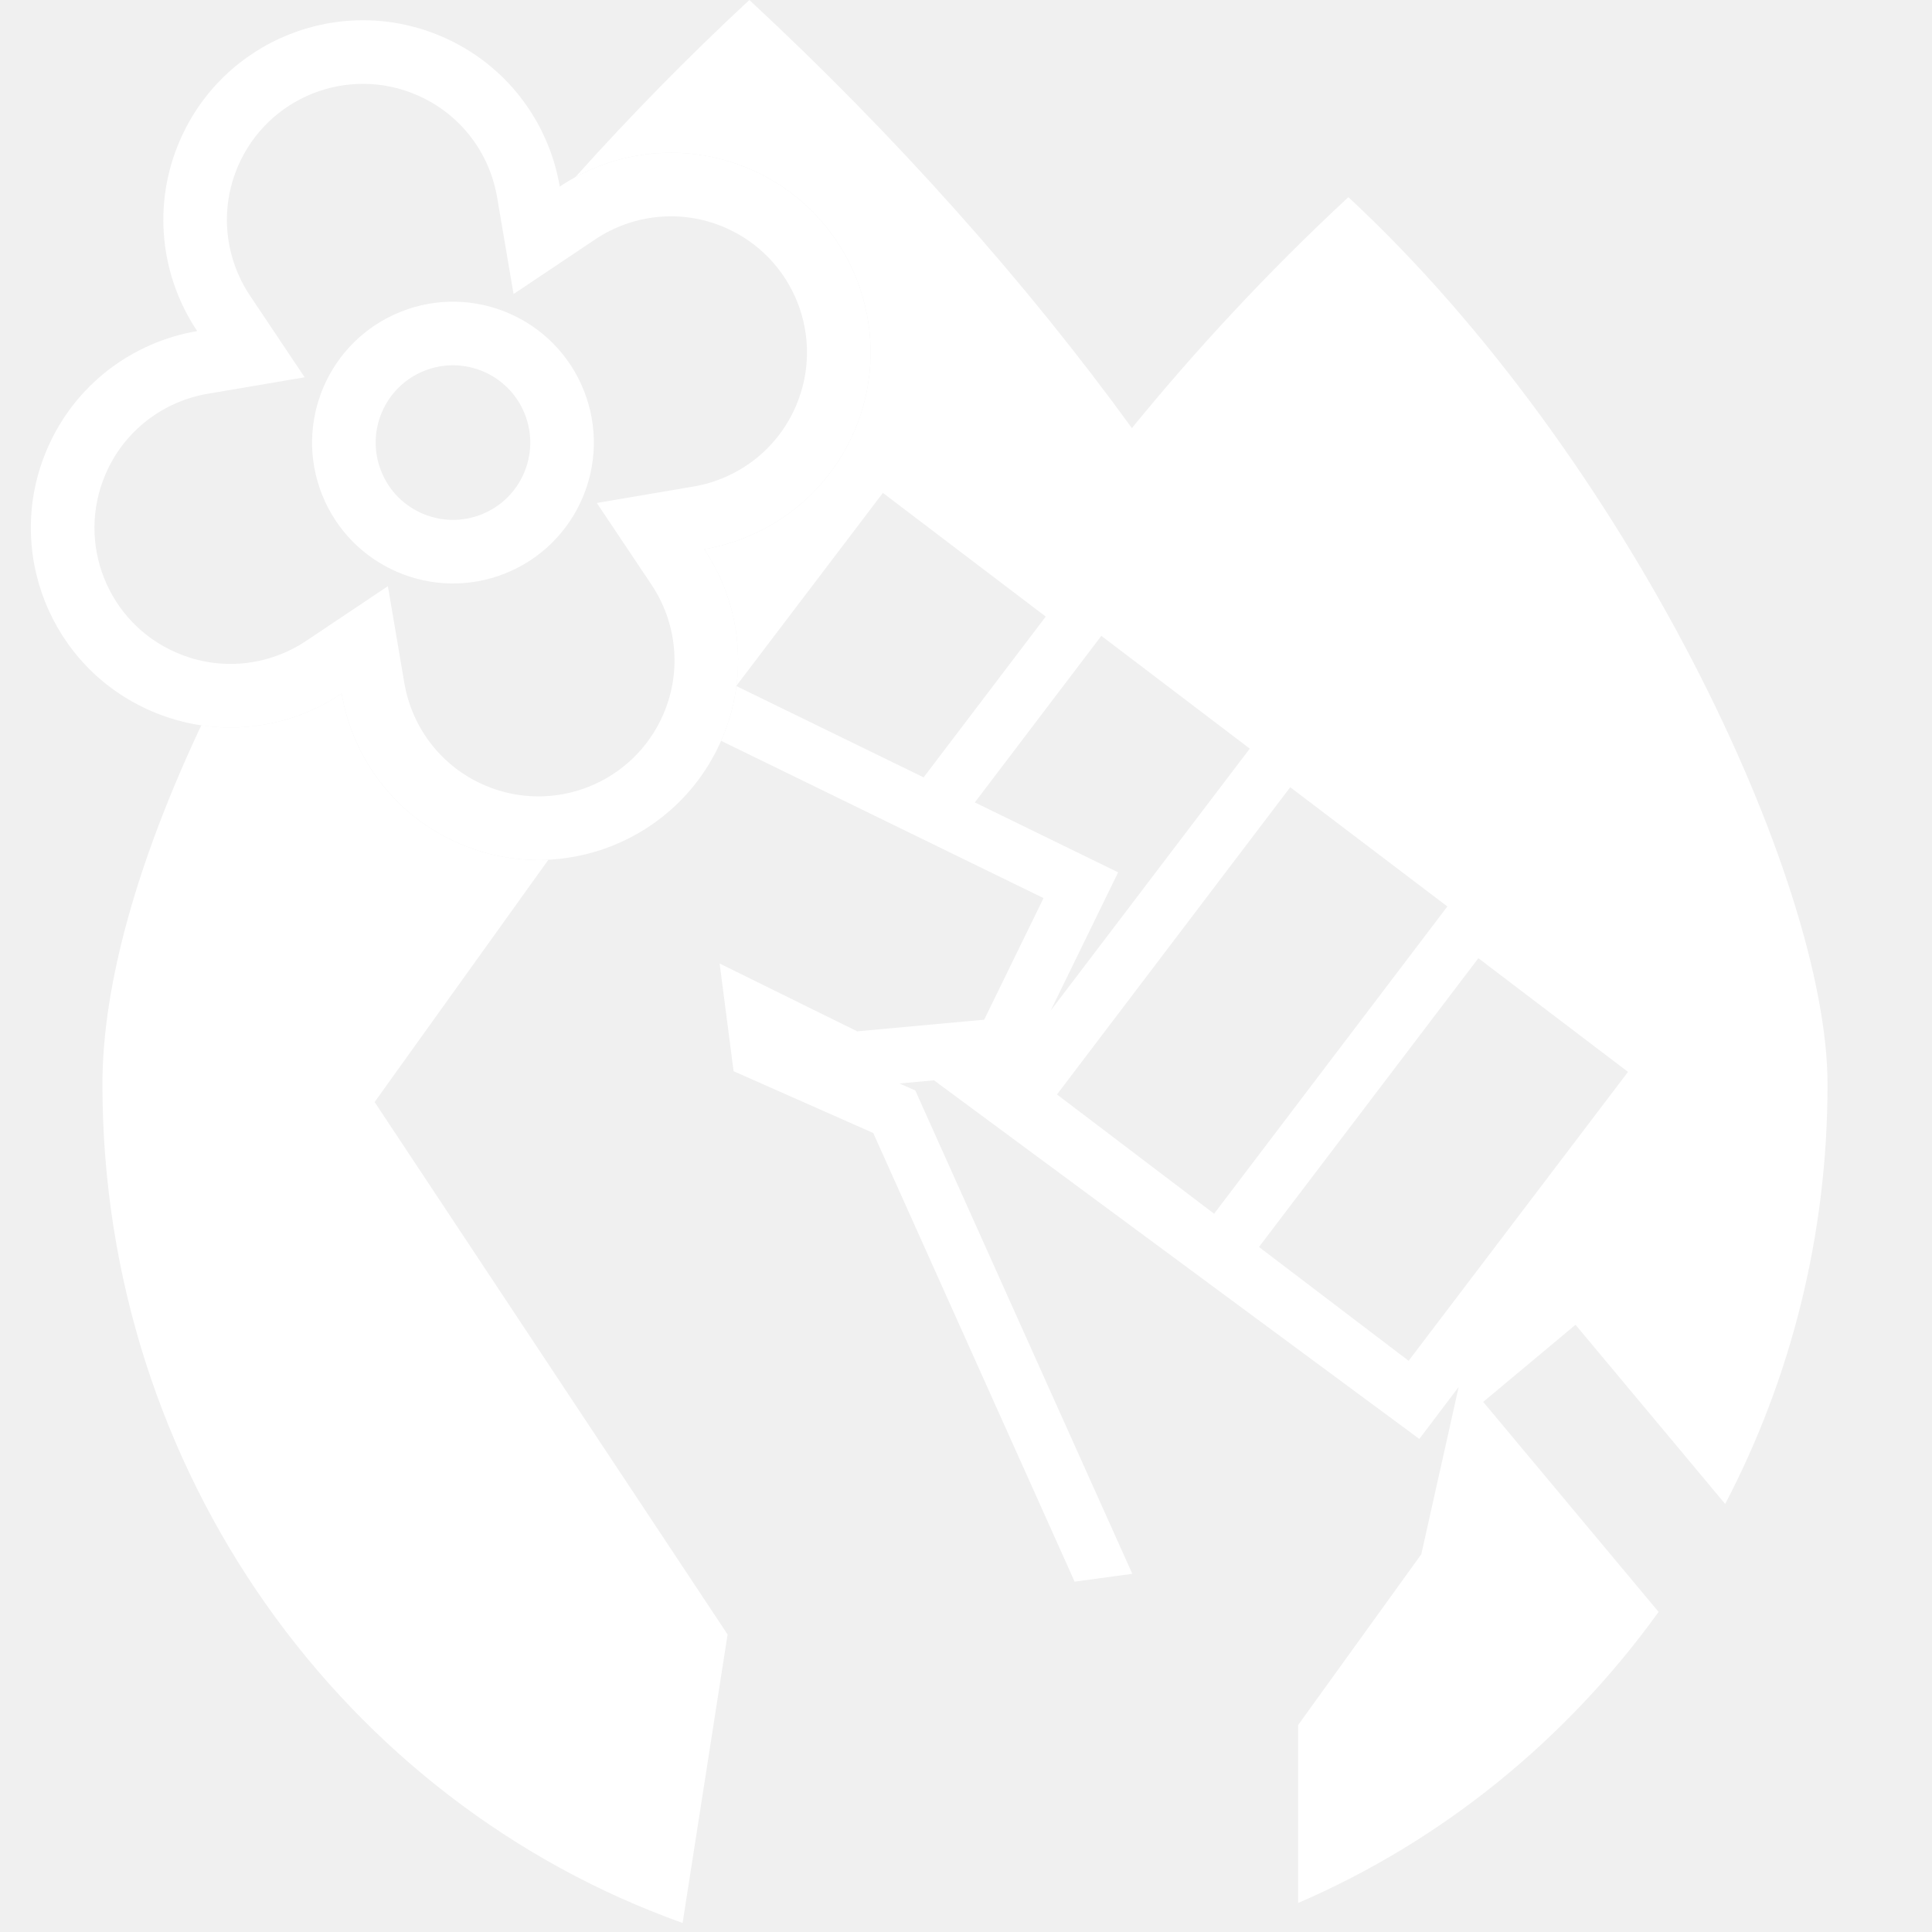
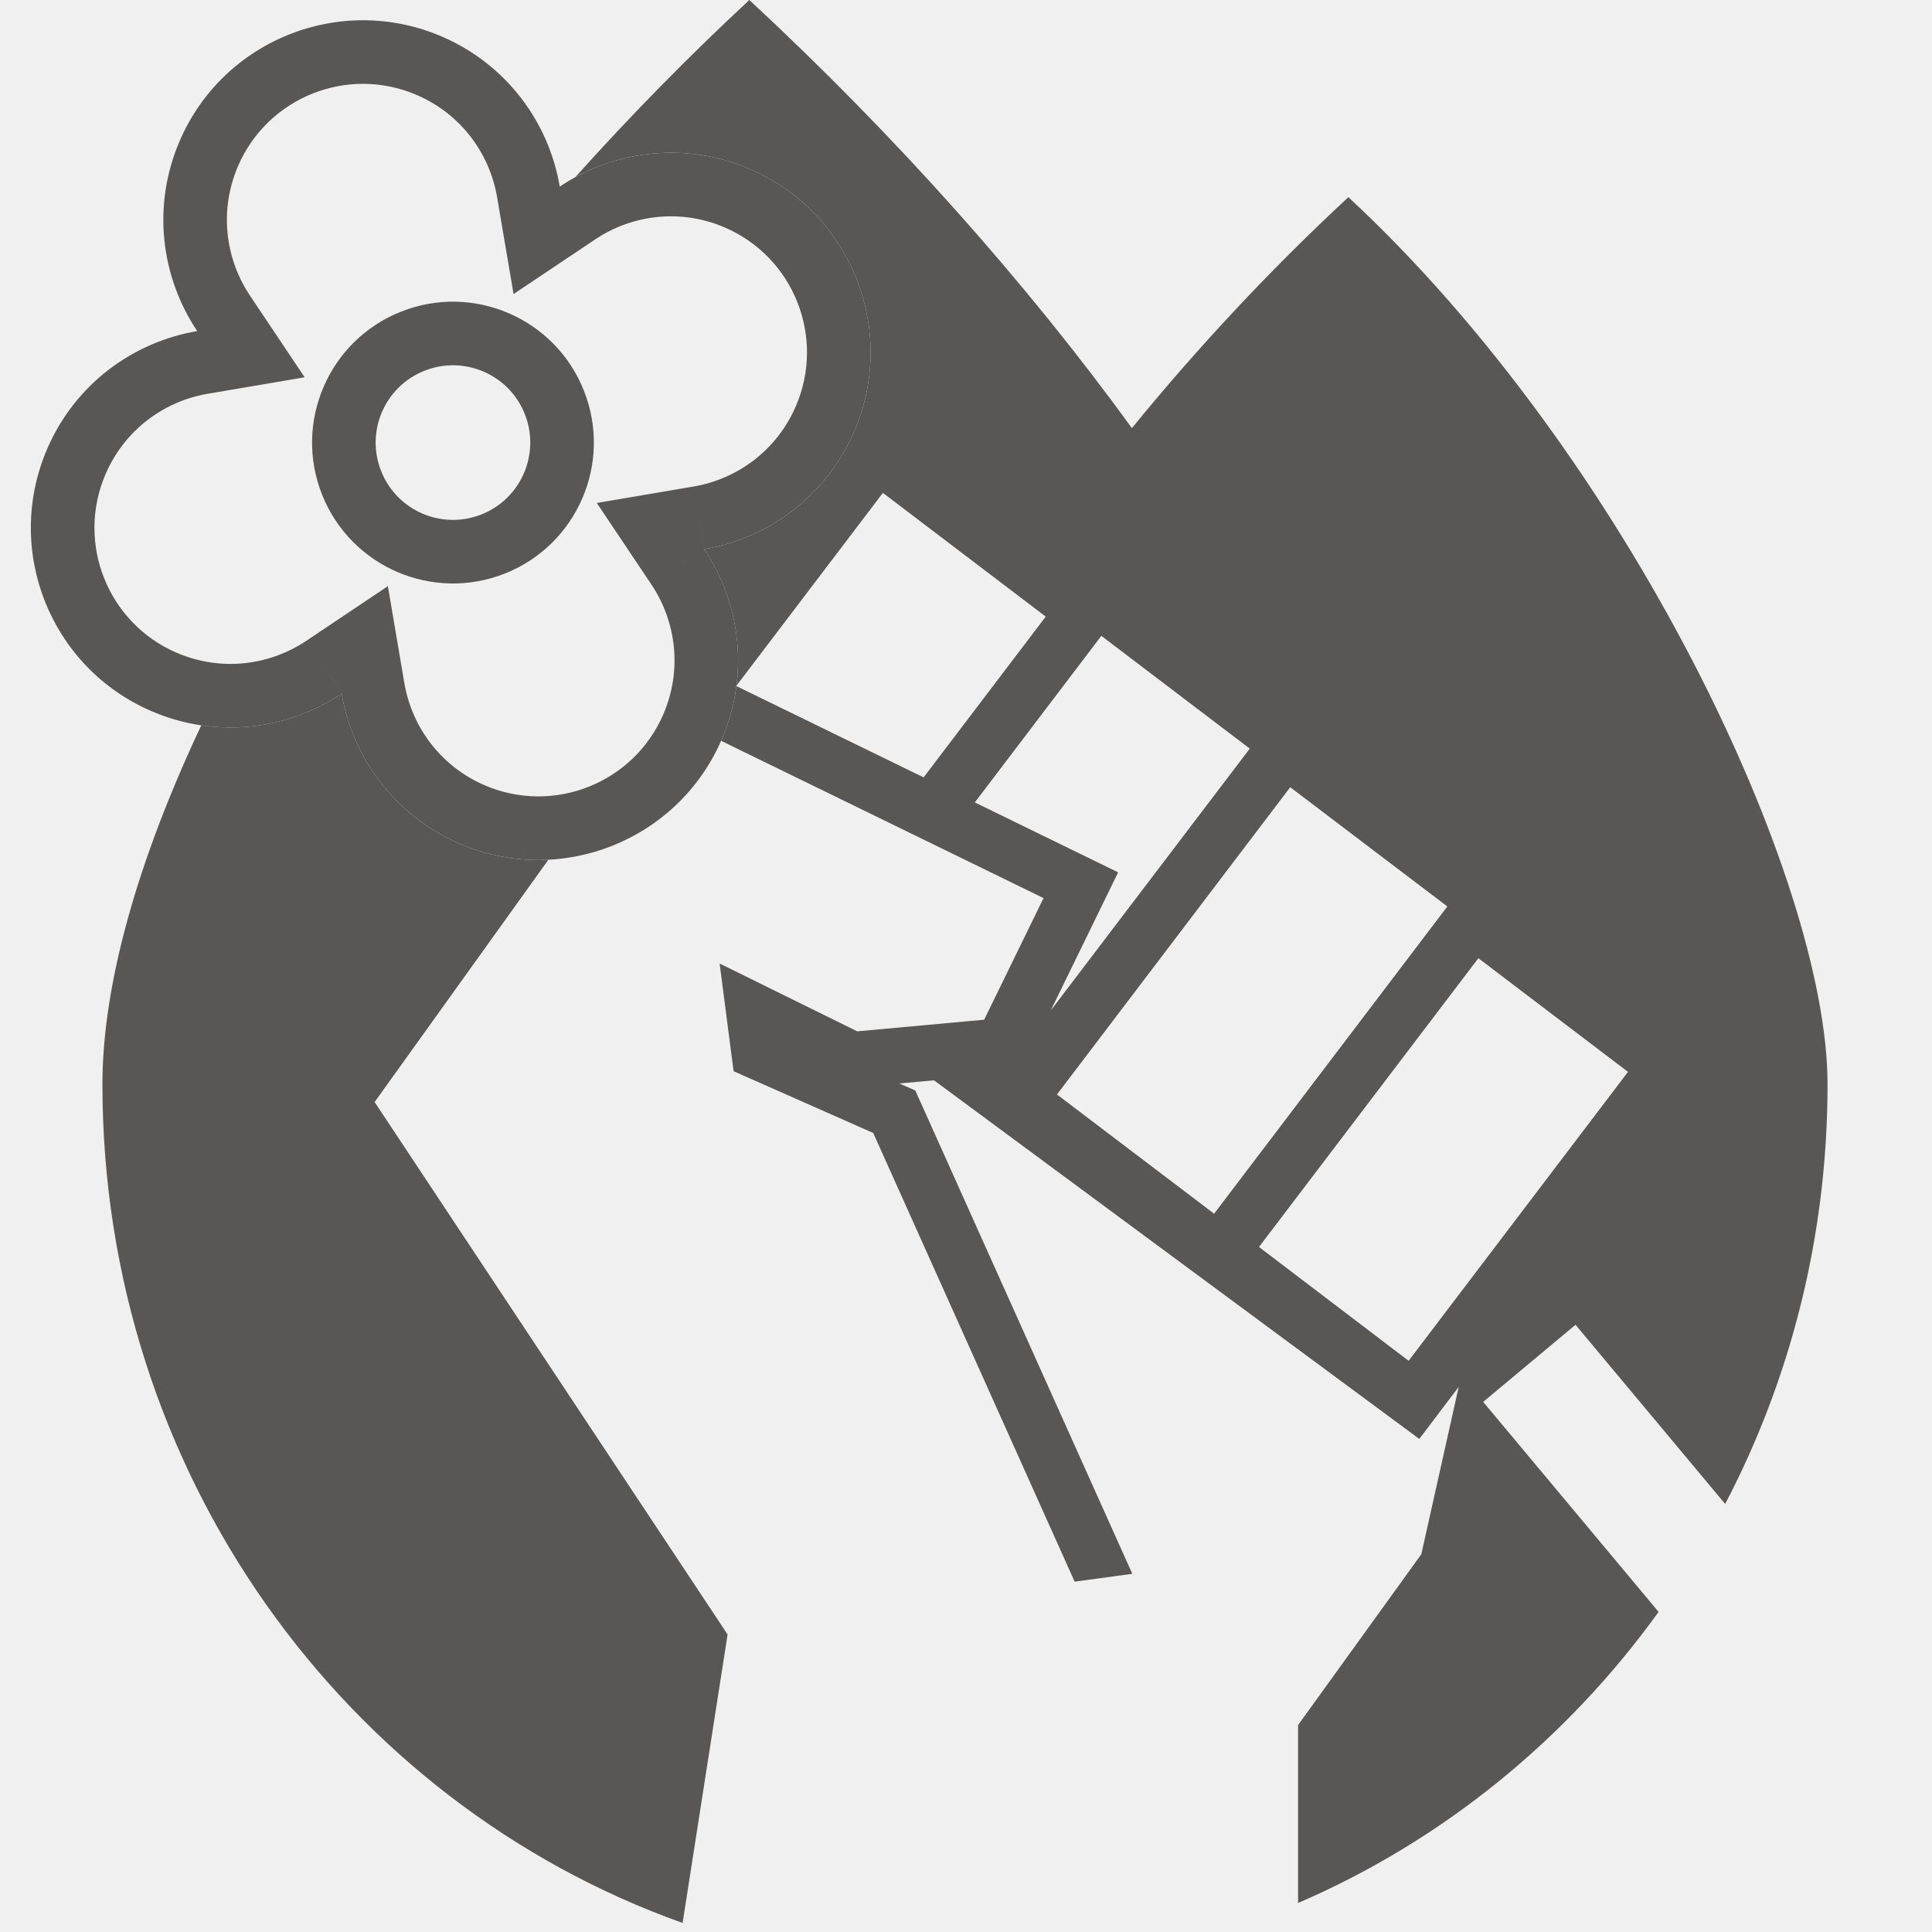
<svg xmlns="http://www.w3.org/2000/svg" width="60" height="60" viewBox="0 0 60 60" fill="none">
  <g clip-path="url(#clip0_2_5)">
    <mask id="mask0_2_5" style="mask-type:luminance" maskUnits="userSpaceOnUse" x="0" y="0" width="60" height="60">
      <path d="M60 0H0V60H60V0Z" fill="white" />
    </mask>
    <g mask="url(#mask0_2_5)">
      <mask id="mask1_2_5" style="mask-type:luminance" maskUnits="userSpaceOnUse" x="0" y="0" width="28" height="27">
        <path fill-rule="evenodd" clip-rule="evenodd" d="M5.579 4.379C6.931 1.235 10.577 -0.218 13.721 1.135C15.726 1.997 17.044 3.792 17.384 5.795C19.072 4.665 21.281 4.387 23.287 5.249C26.431 6.602 27.884 10.248 26.531 13.392C25.668 15.397 23.873 16.715 21.87 17.055C23.001 18.743 23.279 20.952 22.416 22.957C21.064 26.102 17.418 27.554 14.274 26.202C12.268 25.339 10.951 23.544 10.611 21.541C8.923 22.672 6.714 22.95 4.708 22.087C1.564 20.735 0.111 17.089 1.464 13.944C2.326 11.939 4.121 10.622 6.124 10.282C4.994 8.593 4.716 6.384 5.579 4.379ZM13.179 11.515C11.947 12.005 11.347 13.402 11.838 14.633C12.328 15.865 13.724 16.465 14.956 15.975C16.187 15.484 16.788 14.088 16.297 12.856C15.807 11.625 14.41 11.024 13.179 11.515Z" fill="white" />
      </mask>
      <g mask="url(#mask1_2_5)">
-         <path d="M17.384 5.795L15.438 6.126L15.949 9.132L18.482 7.436L17.384 5.795ZM21.87 17.055L21.54 15.109L18.534 15.62L20.23 18.153L21.87 17.055ZM10.611 21.541L12.557 21.21L12.046 18.204L9.512 19.901L10.611 21.541ZM6.124 10.282L6.455 12.228L9.461 11.717L7.765 9.183L6.124 10.282ZM14.502 -0.679C10.355 -2.462 5.548 -0.547 3.765 3.599L7.392 5.159C8.314 3.017 10.798 2.027 12.941 2.949L14.502 -0.679ZM19.331 5.464C18.883 2.829 17.147 0.459 14.502 -0.679L12.941 2.949C14.306 3.536 15.205 4.755 15.438 6.126L19.331 5.464ZM24.067 3.436C21.421 2.298 18.507 2.668 16.286 4.155L18.482 7.436C19.638 6.662 21.142 6.476 22.506 7.063L24.067 3.436ZM28.345 14.172C30.128 10.026 28.213 5.219 24.067 3.436L22.506 7.063C24.649 7.985 25.639 10.469 24.717 12.612L28.345 14.172ZM22.201 19.002C24.836 18.553 27.206 16.818 28.345 14.172L24.717 12.612C24.13 13.976 22.91 14.876 21.54 15.109L22.201 19.002ZM24.23 23.738C25.368 21.092 24.998 18.178 23.511 15.957L20.23 18.153C21.003 19.309 21.19 20.813 20.603 22.177L24.23 23.738ZM13.493 28.015C17.64 29.799 22.447 27.884 24.23 23.738L20.603 22.177C19.681 24.32 17.197 25.31 15.054 24.388L13.493 28.015ZM8.664 21.872C9.112 24.507 10.848 26.877 13.493 28.015L15.054 24.388C13.689 23.801 12.79 22.581 12.557 21.21L8.664 21.872ZM3.928 23.901C6.574 25.039 9.488 24.669 11.709 23.182L9.512 19.901C8.357 20.674 6.853 20.86 5.489 20.273L3.928 23.901ZM-0.35 13.164C-2.133 17.311 -0.218 22.117 3.928 23.901L5.489 20.273C3.346 19.352 2.356 16.867 3.278 14.725L-0.35 13.164ZM5.793 8.335C3.158 8.783 0.788 10.518 -0.35 13.164L3.278 14.725C3.865 13.36 5.084 12.461 6.455 12.228L5.793 8.335ZM3.765 3.599C2.627 6.245 2.997 9.159 4.484 11.38L7.765 9.183C6.991 8.028 6.805 6.524 7.392 5.159L3.765 3.599ZM13.672 13.902C13.585 13.684 13.691 13.436 13.91 13.349L12.448 9.681C10.204 10.575 9.109 13.12 10.003 15.364L13.672 13.902ZM14.225 14.14C14.007 14.227 13.759 14.121 13.672 13.902L10.003 15.364C10.898 17.608 13.442 18.703 15.687 17.809L14.225 14.14ZM14.463 13.587C14.55 13.806 14.444 14.053 14.225 14.14L15.687 17.809C17.931 16.914 19.026 14.37 18.131 12.125L14.463 13.587ZM13.91 13.349C14.128 13.262 14.376 13.368 14.463 13.587L18.131 12.125C17.237 9.881 14.693 8.786 12.448 9.681L13.91 13.349Z" fill="white" />
+         <path d="M17.384 5.795L15.438 6.126L15.949 9.132L18.482 7.436L17.384 5.795ZM21.87 17.055L21.54 15.109L18.534 15.62L20.23 18.153L21.87 17.055ZM10.611 21.541L12.557 21.21L12.046 18.204L9.512 19.901L10.611 21.541ZM6.124 10.282L6.455 12.228L9.461 11.717L7.765 9.183L6.124 10.282ZM14.502 -0.679C10.355 -2.462 5.548 -0.547 3.765 3.599L7.392 5.159C8.314 3.017 10.798 2.027 12.941 2.949L14.502 -0.679ZM19.331 5.464C18.883 2.829 17.147 0.459 14.502 -0.679L12.941 2.949C14.306 3.536 15.205 4.755 15.438 6.126L19.331 5.464ZM24.067 3.436C21.421 2.298 18.507 2.668 16.286 4.155L18.482 7.436C19.638 6.662 21.142 6.476 22.506 7.063L24.067 3.436ZM28.345 14.172C30.128 10.026 28.213 5.219 24.067 3.436L22.506 7.063C24.649 7.985 25.639 10.469 24.717 12.612L28.345 14.172ZM22.201 19.002C24.836 18.553 27.206 16.818 28.345 14.172L24.717 12.612C24.13 13.976 22.91 14.876 21.54 15.109L22.201 19.002ZM24.23 23.738C25.368 21.092 24.998 18.178 23.511 15.957L20.23 18.153C21.003 19.309 21.19 20.813 20.603 22.177L24.23 23.738ZM13.493 28.015C17.64 29.799 22.447 27.884 24.23 23.738L20.603 22.177C19.681 24.32 17.197 25.31 15.054 24.388L13.493 28.015ZM8.664 21.872C9.112 24.507 10.848 26.877 13.493 28.015L15.054 24.388C13.689 23.801 12.79 22.581 12.557 21.21L8.664 21.872ZM3.928 23.901C6.574 25.039 9.488 24.669 11.709 23.182L9.512 19.901C8.357 20.674 6.853 20.86 5.489 20.273L3.928 23.901ZM-0.35 13.164C-2.133 17.311 -0.218 22.117 3.928 23.901L5.489 20.273C3.346 19.352 2.356 16.867 3.278 14.725L-0.35 13.164ZM5.793 8.335C3.158 8.783 0.788 10.518 -0.35 13.164L3.278 14.725C3.865 13.36 5.084 12.461 6.455 12.228L5.793 8.335ZM3.765 3.599C2.627 6.245 2.997 9.159 4.484 11.38L7.765 9.183C6.991 8.028 6.805 6.524 7.392 5.159L3.765 3.599ZM13.672 13.902C13.585 13.684 13.691 13.436 13.91 13.349L12.448 9.681C10.204 10.575 9.109 13.12 10.003 15.364L13.672 13.902ZM14.225 14.14C14.007 14.227 13.759 14.121 13.672 13.902L10.003 15.364C10.898 17.608 13.442 18.703 15.687 17.809L14.225 14.14ZM14.463 13.587C14.55 13.806 14.444 14.053 14.225 14.14L15.687 17.809C17.931 16.914 19.026 14.37 18.131 12.125L14.463 13.587ZM13.91 13.349C14.128 13.262 14.376 13.368 14.463 13.587L18.131 12.125C17.237 9.881 14.693 8.786 12.448 9.681L13.91 13.349Z" fill="#585755" />
      </g>
-       <path fill-rule="evenodd" clip-rule="evenodd" d="M41.875 6.123C39.388 8.431 37.142 10.857 35.152 13.295C31.892 8.804 27.85 4.249 23.272 0C21.374 1.761 19.565 3.608 17.866 5.503C19.48 4.623 21.467 4.467 23.287 5.249C26.431 6.602 27.884 10.248 26.531 13.392C25.668 15.397 23.873 16.715 21.87 17.055C22.694 18.285 23.065 19.792 22.872 21.294L27.419 15.307L32.476 19.149L28.684 24.142L22.871 21.308C22.798 21.863 22.649 22.418 22.416 22.957C22.411 22.969 22.406 22.98 22.401 22.992L22.395 23.007L32.408 27.891L30.564 31.668L26.622 32.029L22.349 29.923L22.782 33.267L27.119 35.186L33.374 49.12L35.165 48.876L28.425 33.865L27.93 33.648L29.006 33.55L44.078 44.687L45.301 43.072L44.14 48.268L40.313 53.574V59.099C44.794 57.168 48.655 54.021 51.509 50.059L46.062 43.537L48.929 41.142L53.577 46.707C55.605 42.827 56.756 38.39 56.756 33.676C56.756 27.305 50.54 14.166 41.875 6.123ZM17.031 26.7C16.114 26.746 15.174 26.589 14.274 26.202C12.268 25.339 10.951 23.544 10.611 21.541C9.348 22.387 7.793 22.756 6.251 22.526C4.283 26.702 3.181 30.561 3.181 33.676C3.181 45.734 10.712 55.983 21.199 59.719L22.596 50.76L11.634 34.225L17.031 26.7ZM39.099 38.726L45.912 29.758L50.559 33.288L43.746 42.261L39.099 38.726ZM37.705 37.693L44.949 28.151L40.069 24.448L32.825 33.99L37.705 37.693ZM34.725 27.091L32.632 31.381L38.813 23.249L34.203 19.747L30.274 24.92L34.725 27.091Z" fill="white" />
+       <path fill-rule="evenodd" clip-rule="evenodd" d="M41.875 6.123C39.388 8.431 37.142 10.857 35.152 13.295C31.892 8.804 27.85 4.249 23.272 0C21.374 1.761 19.565 3.608 17.866 5.503C19.48 4.623 21.467 4.467 23.287 5.249C26.431 6.602 27.884 10.248 26.531 13.392C25.668 15.397 23.873 16.715 21.87 17.055C22.694 18.285 23.065 19.792 22.872 21.294L27.419 15.307L32.476 19.149L28.684 24.142L22.871 21.308C22.798 21.863 22.649 22.418 22.416 22.957C22.411 22.969 22.406 22.98 22.401 22.992L22.395 23.007L32.408 27.891L30.564 31.668L26.622 32.029L22.349 29.923L22.782 33.267L27.119 35.186L33.374 49.12L35.165 48.876L28.425 33.865L27.93 33.648L29.006 33.55L44.078 44.687L45.301 43.072L44.14 48.268L40.313 53.574V59.099C44.794 57.168 48.655 54.021 51.509 50.059L46.062 43.537L48.929 41.142L53.577 46.707C55.605 42.827 56.756 38.39 56.756 33.676C56.756 27.305 50.54 14.166 41.875 6.123ZM17.031 26.7C16.114 26.746 15.174 26.589 14.274 26.202C12.268 25.339 10.951 23.544 10.611 21.541C9.348 22.387 7.793 22.756 6.251 22.526C4.283 26.702 3.181 30.561 3.181 33.676C3.181 45.734 10.712 55.983 21.199 59.719L22.596 50.76L11.634 34.225L17.031 26.7ZM39.099 38.726L45.912 29.758L50.559 33.288L43.746 42.261L39.099 38.726ZM37.705 37.693L44.949 28.151L40.069 24.448L32.825 33.99L37.705 37.693ZM34.725 27.091L32.632 31.381L38.813 23.249L34.203 19.747L30.274 24.92L34.725 27.091Z" fill="#585755" />
    </g>
  </g>
  <defs>
    <clipPath id="clip0_2_5">
      <rect width="60" height="60" fill="white" />
    </clipPath>
  </defs>
</svg>
